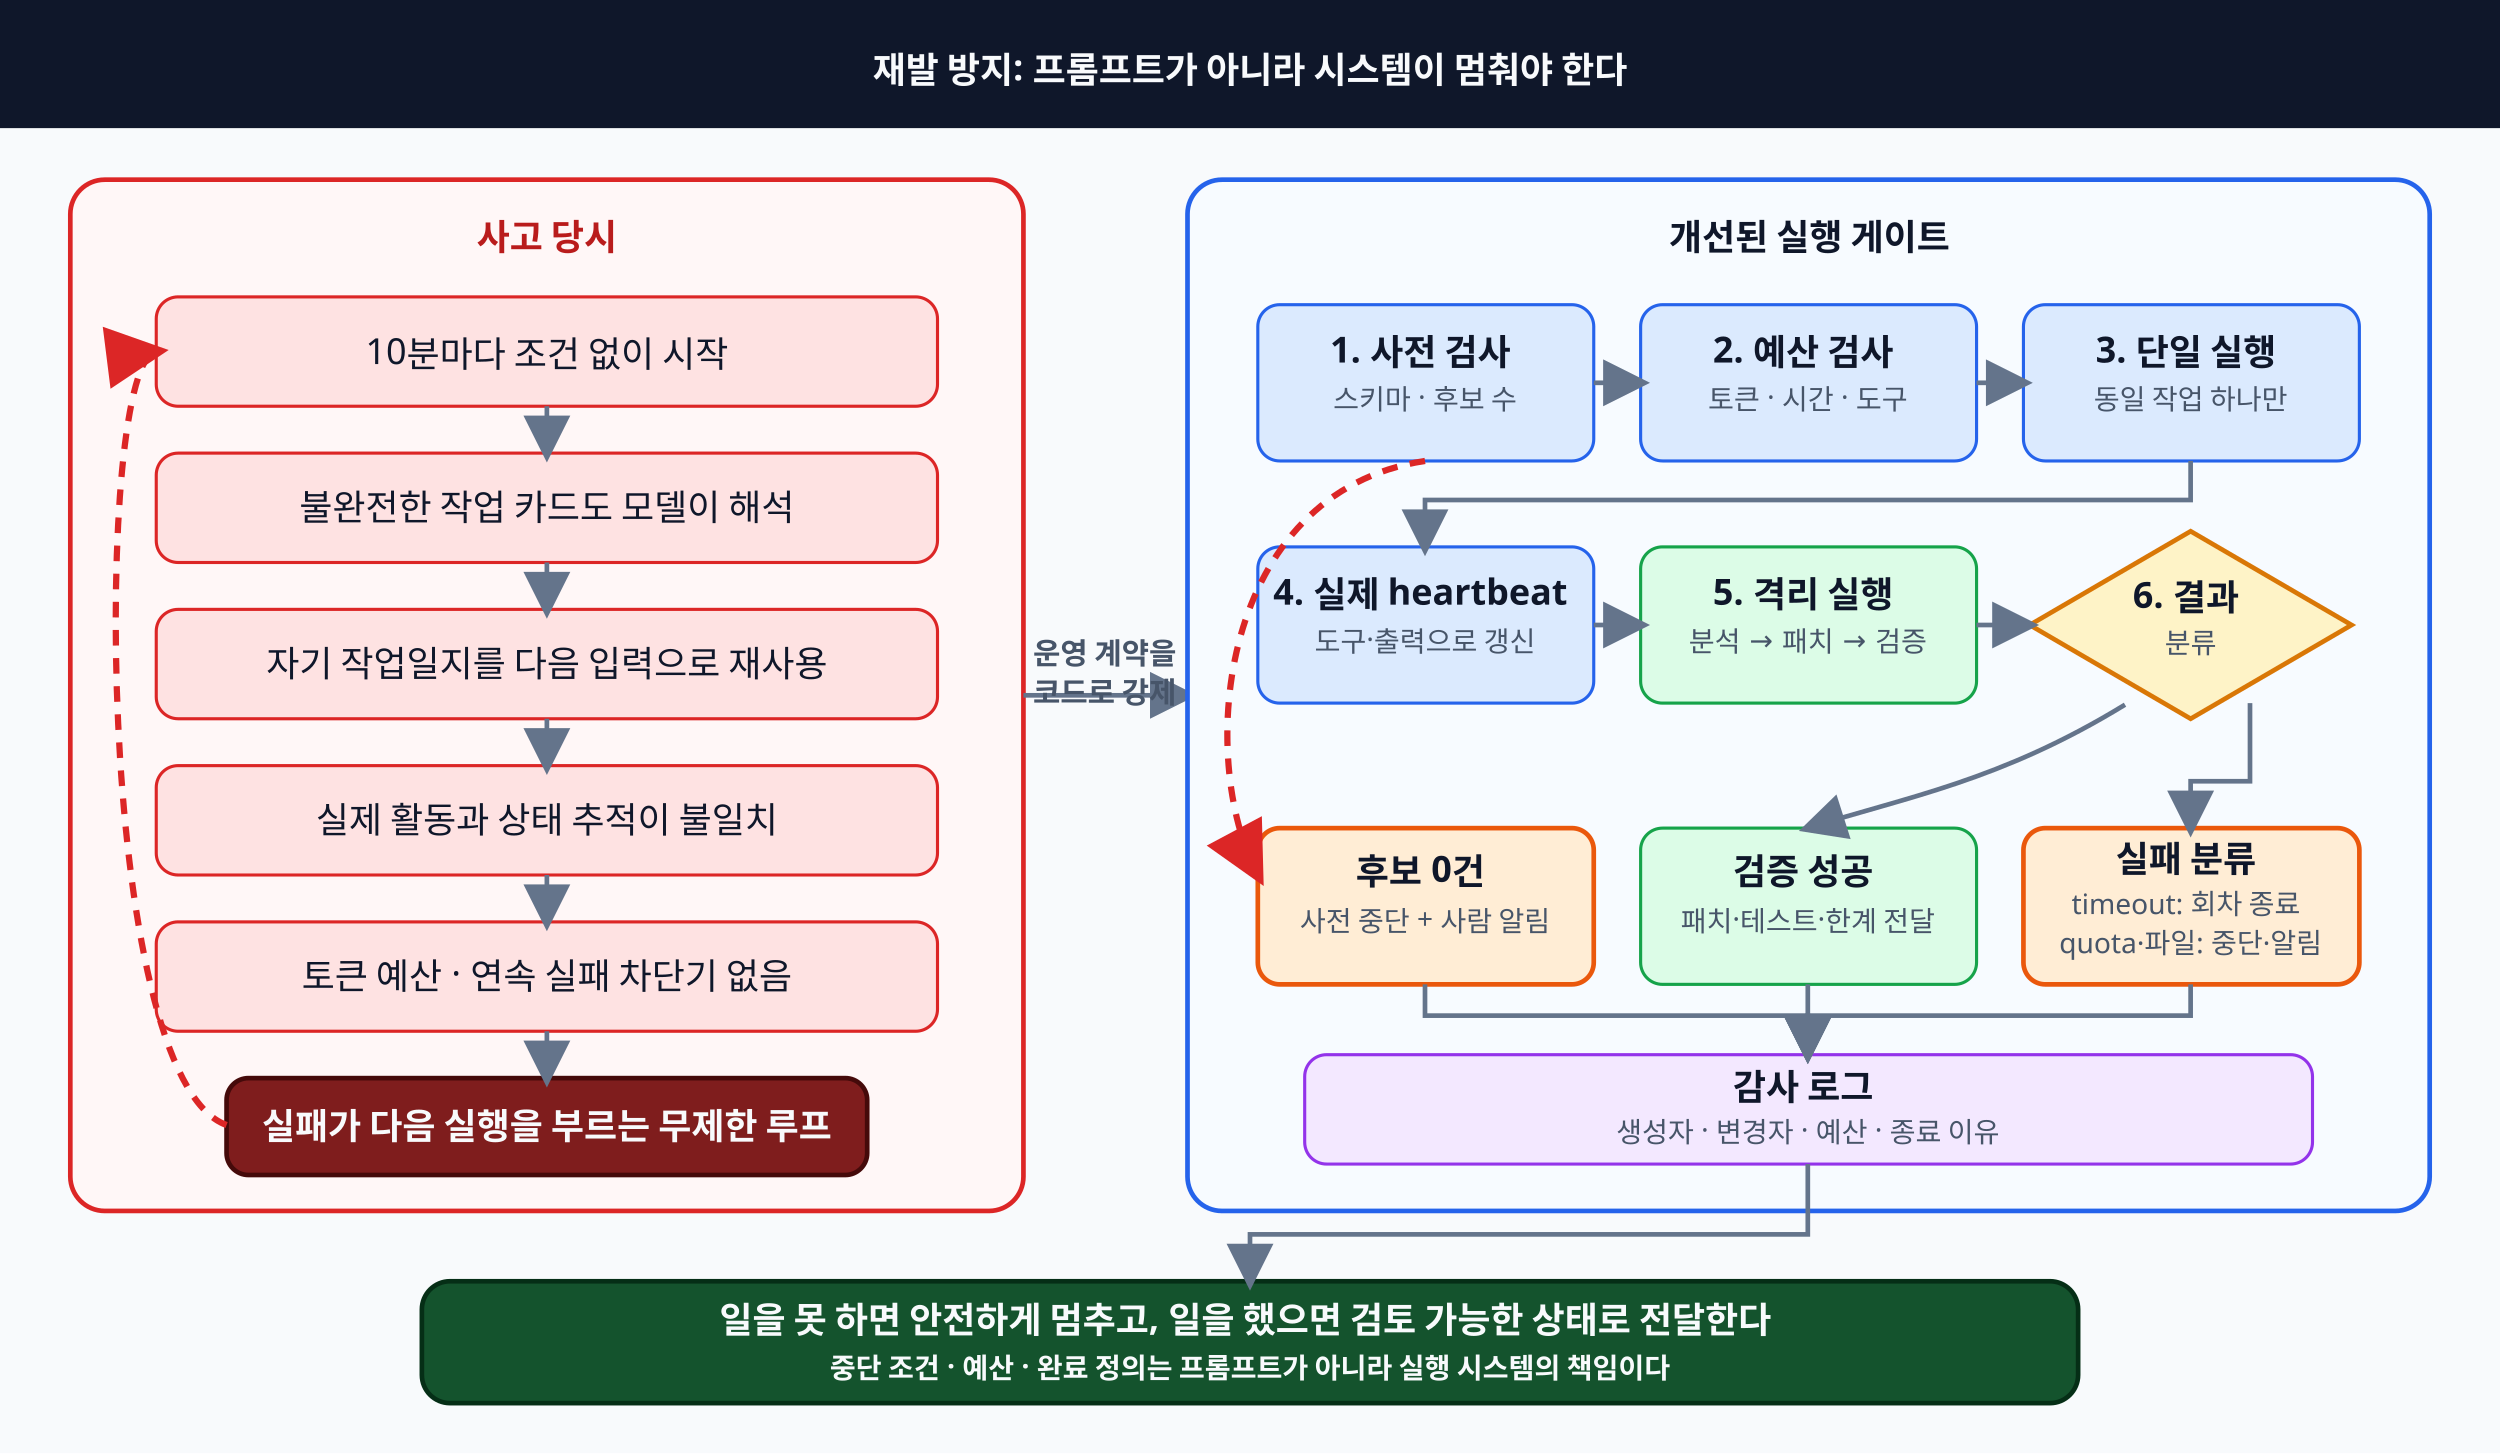
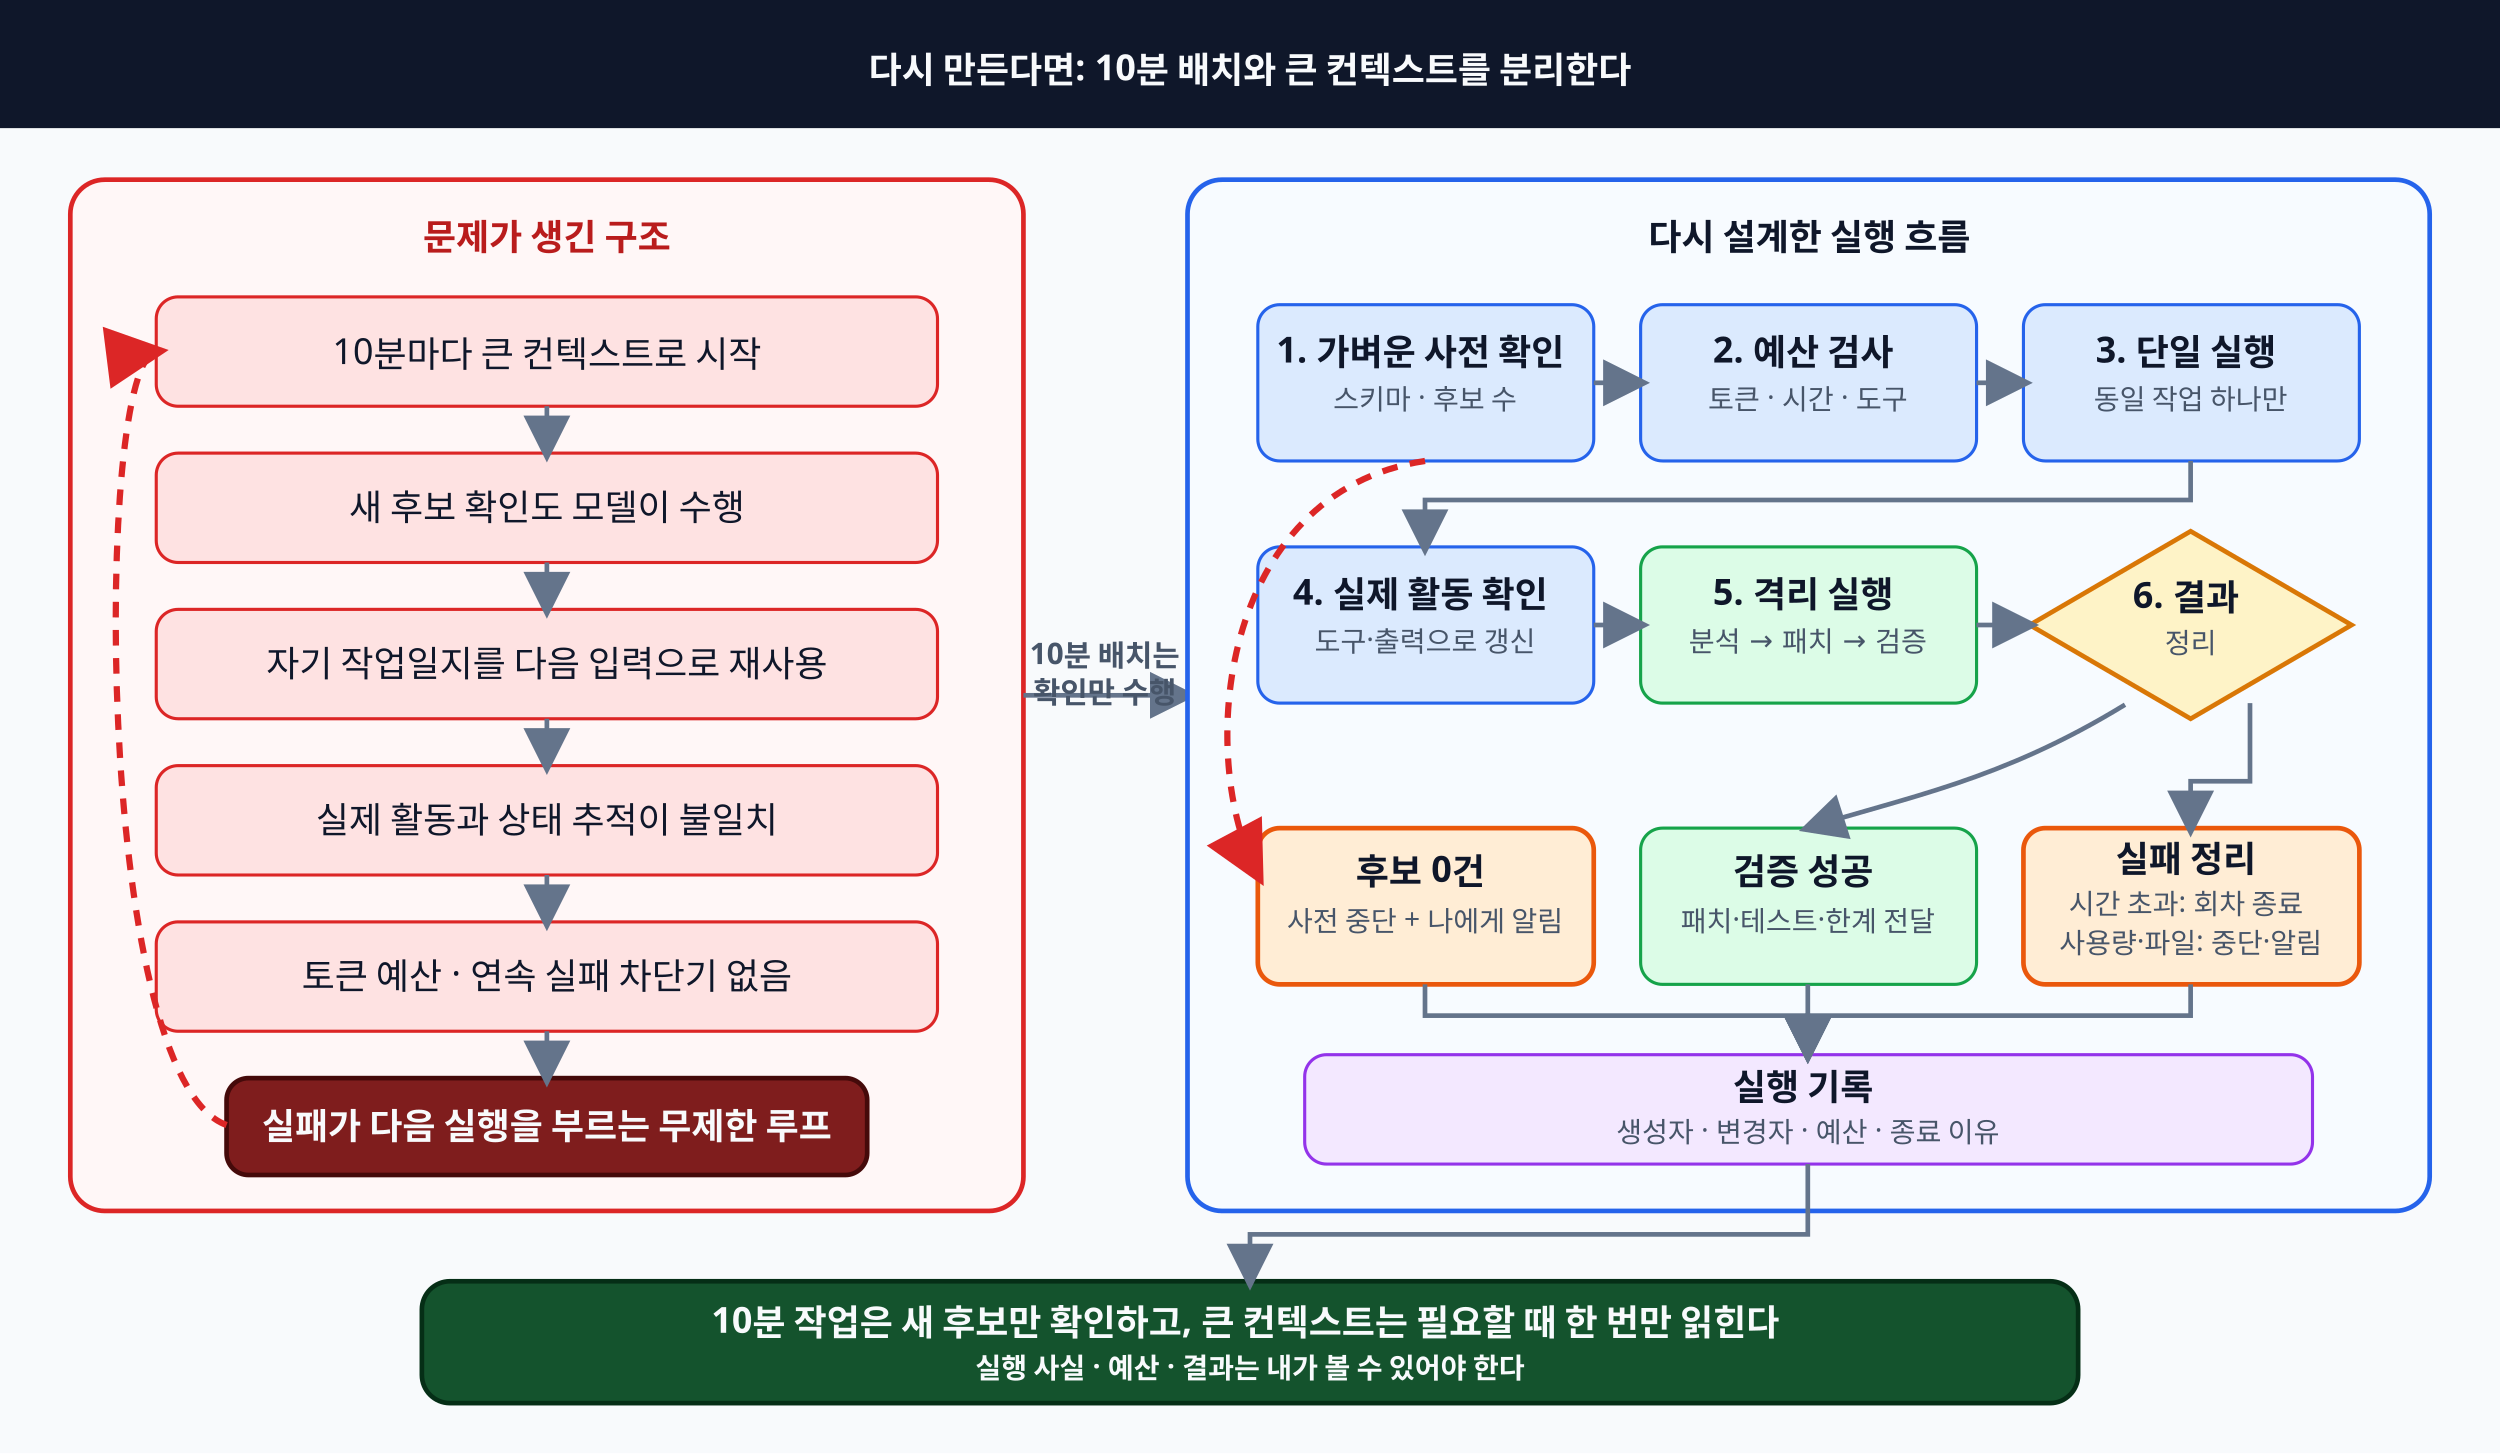
<svg xmlns="http://www.w3.org/2000/svg" width="1600" height="930" viewBox="0 0 1600 930" role="img" aria-labelledby="title desc">
  <defs>
    <marker id="arrow" markerWidth="10" markerHeight="10" refX="8" refY="5" orient="auto">
      <path d="M0 0 L10 5 L0 10z" fill="#64748b" />
    </marker>
    <marker id="arrow-red" markerWidth="10" markerHeight="10" refX="8" refY="5" orient="auto">
      <path d="M0 0 L10 5 L0 10z" fill="#dc2626" />
    </marker>
    <style>
      .bg{fill:#f8fafc}.titlebar{fill:#0f172a}.oldpanel{fill:#fff7f7;stroke:#dc2626;stroke-width:3}.newpanel{fill:#f7fbff;stroke:#2563eb;stroke-width:3}.old{fill:#fee2e2;stroke:#dc2626;stroke-width:2}.gate{fill:#dbeafe;stroke:#2563eb;stroke-width:2}.work{fill:#dcfce7;stroke:#16a34a;stroke-width:2}.decision{fill:#fef3c7;stroke:#d97706;stroke-width:3}.stop{fill:#ffedd5;stroke:#ea580c;stroke-width:3}.audit{fill:#f3e8ff;stroke:#9333ea;stroke-width:2}.bad{fill:#7f1d1d;stroke:#450a0a;stroke-width:3}.good{fill:#14532d;stroke:#052e16;stroke-width:3}.arrow{fill:none;stroke:#64748b;stroke-width:3;marker-end:url(#arrow)}.redarrow{fill:none;stroke:#dc2626;stroke-width:4;stroke-dasharray:10 8;marker-end:url(#arrow-red)}.t{font-family:'Apple SD Gothic Neo','Noto Sans KR',sans-serif;fill:#0f172a;text-anchor:middle;font-size:23px}.small{font-size:18px;fill:#475569}.white{fill:#f8fafc}.strong{font-weight:700}.red{fill:#b91c1c}.green{fill:#166534}.edge{font-family:'Apple SD Gothic Neo','Noto Sans KR',sans-serif;fill:#475569;text-anchor:middle;font-size:19px}
    </style>
  </defs>
  <rect class="bg" width="1600" height="930" />
  <rect class="titlebar" x="0" y="0" width="1600" height="82" />
-   <text class="t white strong" x="800" y="53" font-size="34">재발 방지: 프롬프트가 아니라 시스템이 멈춰야 한다</text>
+   <text class="t white strong" x="800" y="53" font-size="34">다시 만든다면: 10분 배치와 큰 컨텍스트를 분리한다</text>
  <rect class="oldpanel" x="45" y="115" width="610" height="660" rx="22" />
-   <text class="t strong red" x="350" y="160" font-size="30">사고 당시</text>
+   <text class="t strong red" x="350" y="160" font-size="30">문제가 생긴 구조</text>
  <rect class="old" x="100" y="190" width="500" height="70" rx="14" />
-   <text class="t" x="350" y="233">10분마다 조건 없이 시작</text>
+   <text class="t" x="350" y="233">10분마다 큰 컨텍스트로 시작</text>
  <rect class="old" x="100" y="290" width="500" height="70" rx="14" />
-   <text class="t" x="350" y="333">불완전한 작업 카드도 모델이 해석</text>
+   <text class="t" x="350" y="333">새 후보 확인도 모델이 수행</text>
  <rect class="old" x="100" y="390" width="500" height="70" rx="14" />
  <text class="t" x="350" y="433">자기 작업일지를 다음 입력으로 재사용</text>
  <rect class="old" x="100" y="490" width="500" height="70" rx="14" />
  <text class="t" x="350" y="533">실제 활동과 상태 추적이 불일치</text>
  <rect class="old" x="100" y="590" width="500" height="70" rx="14" />
  <text class="t" x="350" y="633">토큰 예산 · 연속 실패 차단기 없음</text>
  <rect class="bad" x="145" y="690" width="410" height="62" rx="14" />
  <text class="t white strong" x="350" y="729">실패가 다음 실행을 부르는 무제한 루프</text>
  <path class="arrow" d="M350 260 V290" />
  <path class="arrow" d="M350 360 V390" />
  <path class="arrow" d="M350 460 V490" />
  <path class="arrow" d="M350 560 V590" />
  <path class="arrow" d="M350 660 V690" />
  <path class="redarrow" d="M145 720 C60 690 60 230 100 225" />
  <path class="arrow" d="M655 445 H760" />
-   <text class="edge strong" x="707" y="425">운영 계약을</text>
-   <text class="edge strong" x="707" y="450">코드로 강제</text>
+   <text class="edge strong" x="707" y="425">10분 배치는</text>
+   <text class="edge strong" x="707" y="450">확인만 수행</text>
  <rect class="newpanel" x="760" y="115" width="795" height="660" rx="22" />
-   <text class="t strong" x="1158" y="160" font-size="30" fill="#1d4ed8">개선된 실행 게이트</text>
+   <text class="t strong" x="1158" y="160" font-size="30" fill="#1d4ed8">다시 설계한 실행 흐름</text>
  <rect class="gate" x="805" y="195" width="215" height="100" rx="14" />
  <text class="t" x="912" y="232">
-     <tspan class="strong" x="912">1. 사전 검사</tspan>
+     <tspan class="strong" x="912">1. 가벼운 사전 확인</tspan>
    <tspan class="small" x="912" dy="30">스키마 · 후보 수</tspan>
  </text>
  <rect class="gate" x="1050" y="195" width="215" height="100" rx="14" />
  <text class="t" x="1157" y="232">
    <tspan class="strong" x="1157">2. 예산 검사</tspan>
    <tspan class="small" x="1157" dy="30">토큰 · 시간 · 도구</tspan>
  </text>
  <rect class="gate" x="1295" y="195" width="215" height="100" rx="14" />
  <text class="t" x="1402" y="232">
    <tspan class="strong" x="1402">3. 단일 실행</tspan>
    <tspan class="small" x="1402" dy="30">동일 작업 하나만</tspan>
  </text>
  <path class="arrow" d="M1020 245 H1050" />
  <path class="arrow" d="M1265 245 H1295" />
  <rect class="gate" x="805" y="350" width="215" height="100" rx="14" />
  <text class="t" x="912" y="387">
-     <tspan class="strong" x="912">4. 실제 heartbeat</tspan>
+     <tspan class="strong" x="912">4. 실제 활동 확인</tspan>
    <tspan class="small" x="912" dy="30">도구·출력으로 갱신</tspan>
  </text>
  <rect class="work" x="1050" y="350" width="215" height="100" rx="14" />
  <text class="t" x="1157" y="387">
    <tspan class="strong" x="1157">5. 격리 실행</tspan>
    <tspan class="small" x="1157" dy="30">분석 → 패치 → 검증</tspan>
  </text>
  <polygon class="decision" points="1402,340 1505,400 1402,460 1299,400" />
  <text class="t" x="1402" y="389">
    <tspan class="strong" x="1402">6. 결과</tspan>
-     <tspan class="small" x="1402" dy="29">분류</tspan>
+     <tspan class="small" x="1402" dy="29">정리</tspan>
  </text>
  <path class="arrow" d="M1402 295 V320 H912 V350" />
  <path class="arrow" d="M1020 400 H1050" />
  <path class="arrow" d="M1265 400 H1299" />
  <rect class="stop" x="805" y="530" width="215" height="100" rx="14" />
  <text class="t" x="912" y="566">
    <tspan class="strong" x="912">후보 0건</tspan>
-     <tspan class="small" x="912" dy="30">사전 중단 + 사람 알림</tspan>
+     <tspan class="small" x="912" dy="30">사전 중단 + 나에게 알림</tspan>
  </text>
  <rect class="work" x="1050" y="530" width="215" height="100" rx="14" />
  <text class="t" x="1157" y="566">
    <tspan class="strong" x="1157">검증 성공</tspan>
    <tspan class="small" x="1157" dy="30">패치·테스트·한계 전달</tspan>
  </text>
  <rect class="stop" x="1295" y="530" width="215" height="100" rx="14" />
  <text class="t" x="1402" y="558">
-     <tspan class="strong" x="1402">실패 분류</tspan>
-     <tspan class="small" x="1402" dy="27">timeout: 회차 종료</tspan>
-     <tspan class="small" x="1402" dy="25">quota·파일: 중단·알림</tspan>
+     <tspan class="strong" x="1402">실패 정리</tspan>
+     <tspan class="small" x="1402" dy="27">시간 초과: 회차 종료</tspan>
+     <tspan class="small" x="1402" dy="25">사용량·파일: 중단·알림</tspan>
  </text>
  <path class="redarrow" d="M912 295 C780 315 765 485 805 560" />
  <path class="arrow" d="M1360 451 C1280 500 1220 510 1157 530" />
  <path class="arrow" d="M1440 450 V500 H1402 V530" />
  <rect class="audit" x="835" y="675" width="645" height="70" rx="14" />
  <text class="t" x="1157" y="704">
-     <tspan class="strong" x="1157">감사 로그</tspan>
+     <tspan class="strong" x="1157">실행 기록</tspan>
    <tspan class="small" x="1157" dy="27">생성자 · 변경자 · 예산 · 종료 이유</tspan>
  </text>
  <path class="arrow" d="M912 630 V650 H1157 V675" />
  <path class="arrow" d="M1157 630 V675" />
  <path class="arrow" d="M1402 630 V650 H1157 V675" />
  <rect class="good" x="270" y="820" width="1060" height="78" rx="18" />
  <text class="t white strong" x="800" y="853">
-     <tspan x="800">일을 못 하면 안전하게 멈추고, 일을 했으면 검토 가능한 상태로 전달한다</tspan>
-     <tspan class="small white" x="800" dy="29">중단 조건 · 예산 · 완료 정의는 프롬프트가 아니라 실행 시스템의 책임이다</tspan>
+     <tspan x="800">10분 작업은 새 후보만 확인하고, 큰 컨텍스트는 필요할 때 한 번만 읽힌다</tspan>
+     <tspan class="small white" x="800" dy="29">실행 사실 · 예산 · 결과는 내가 볼 수 있어야 한다</tspan>
  </text>
  <path class="arrow" d="M1157 745 V790 H800 V820" />
</svg>
